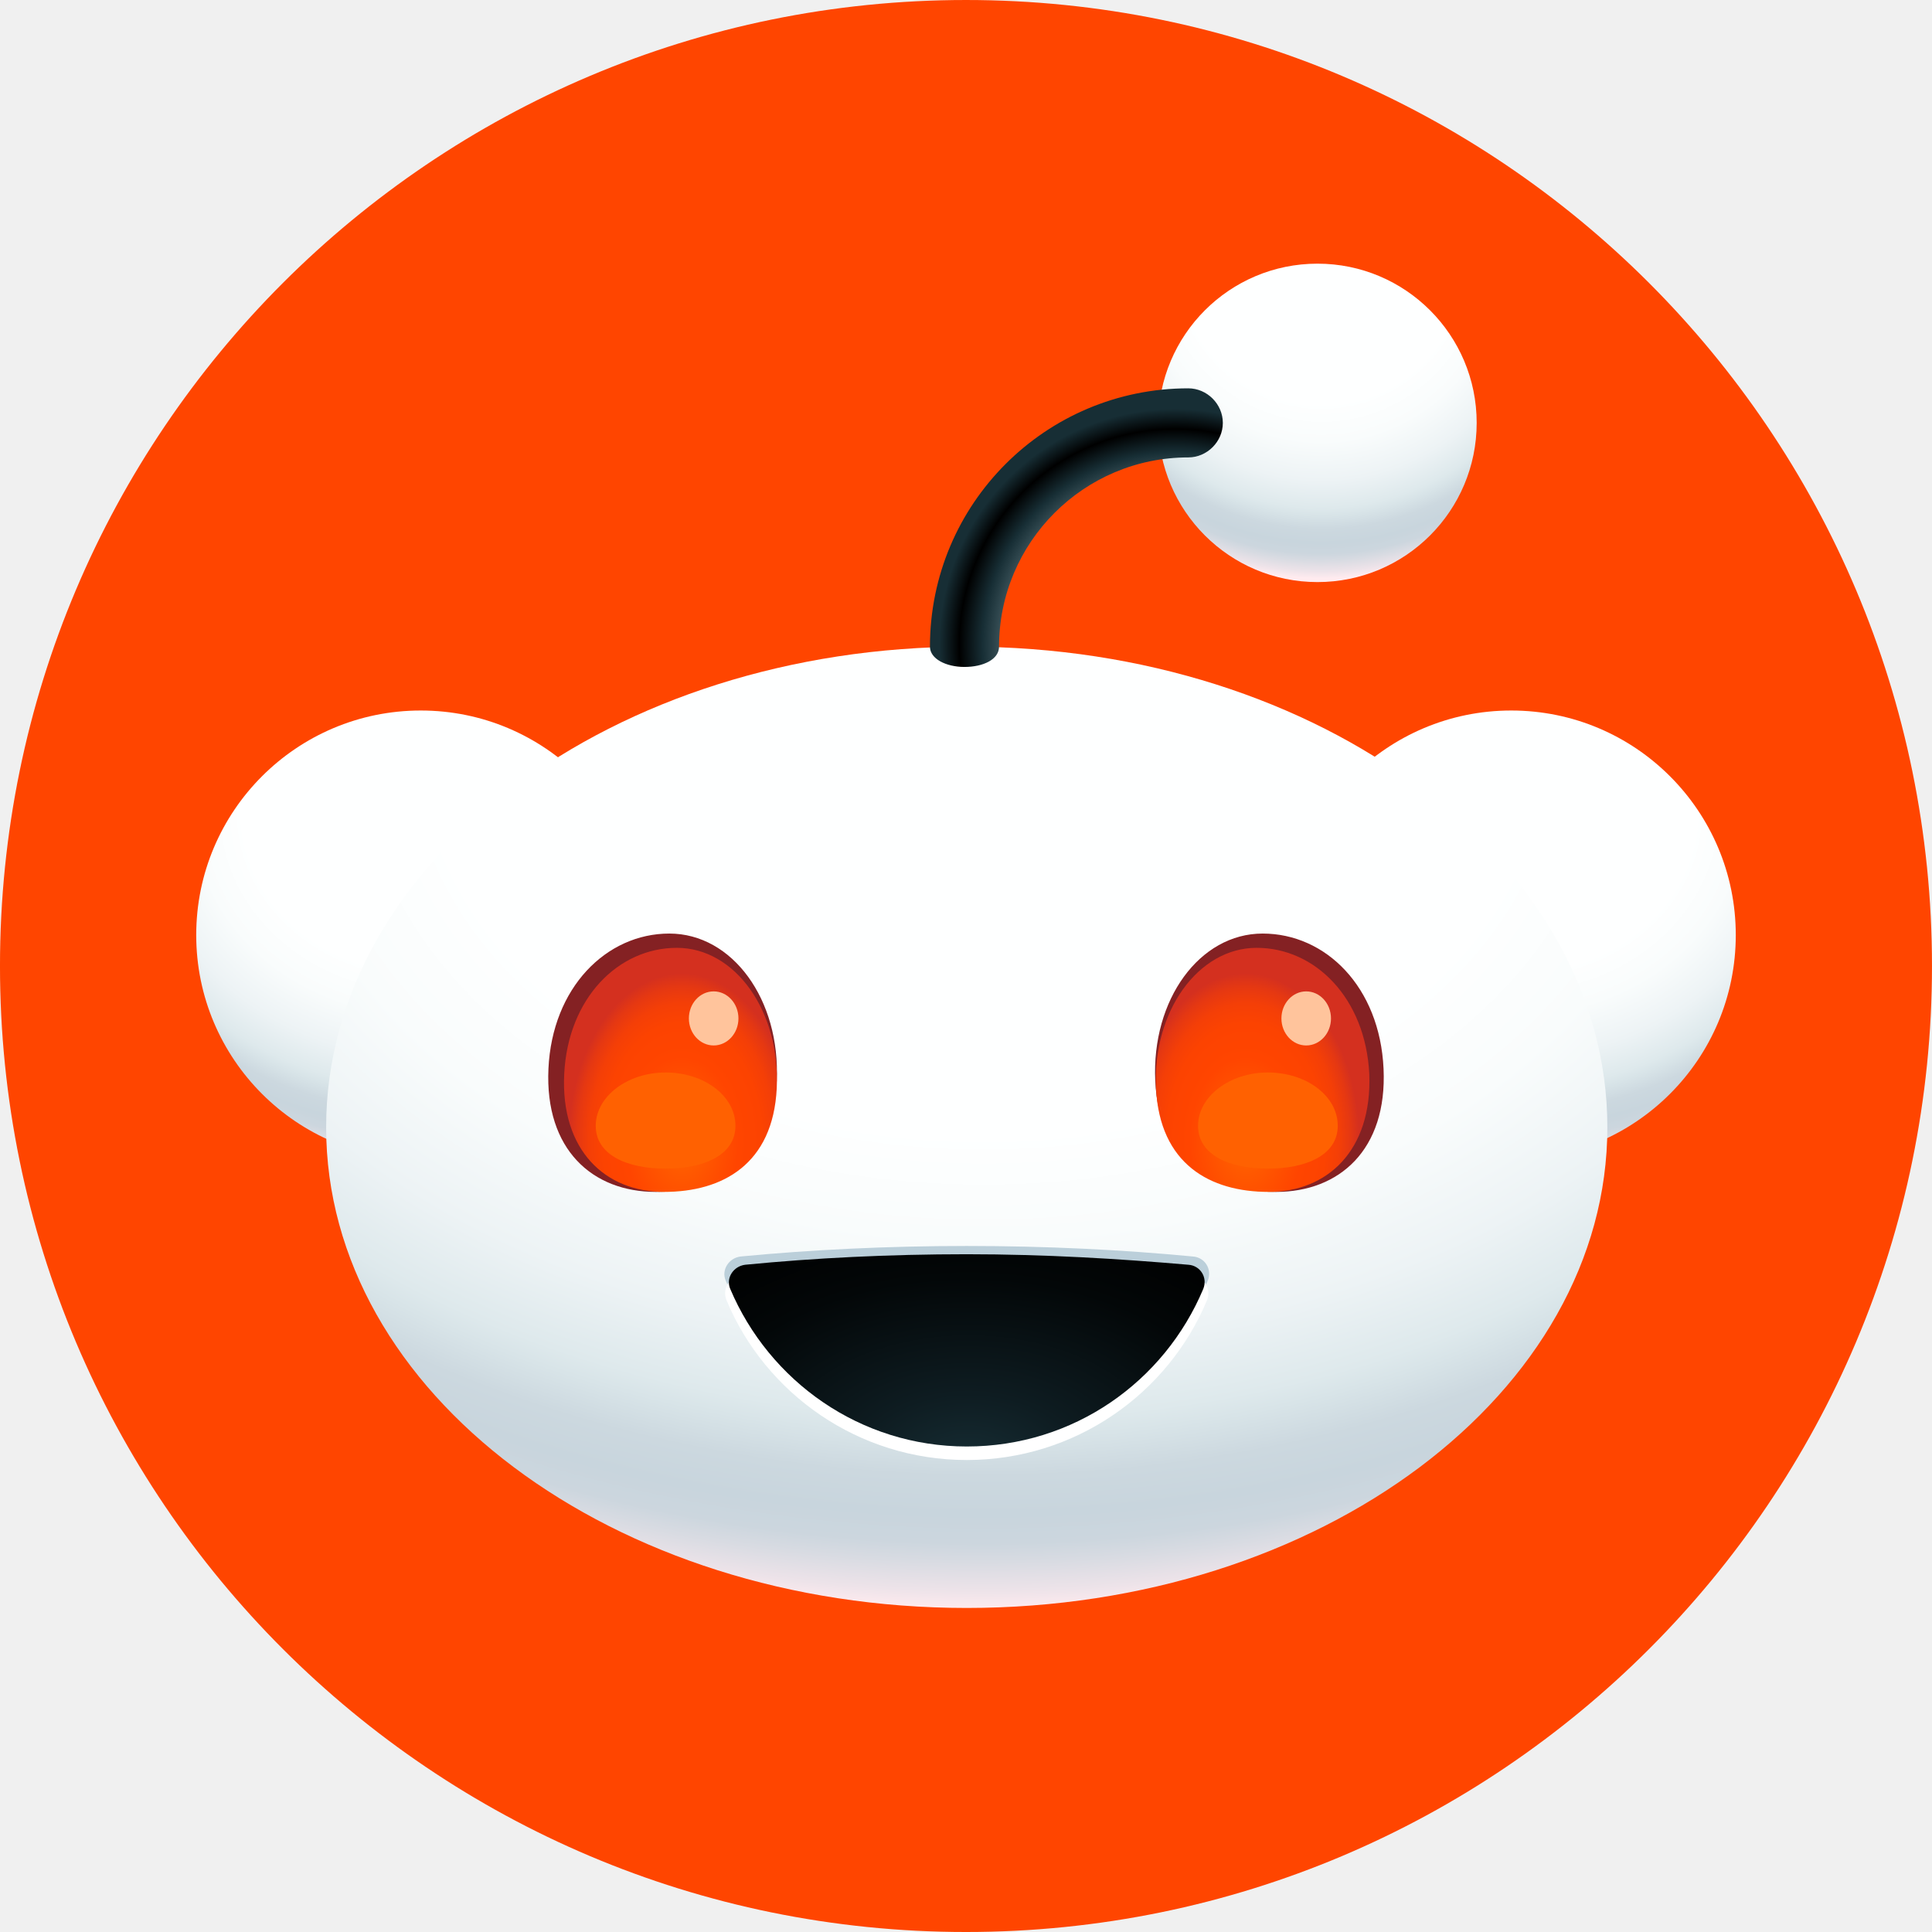
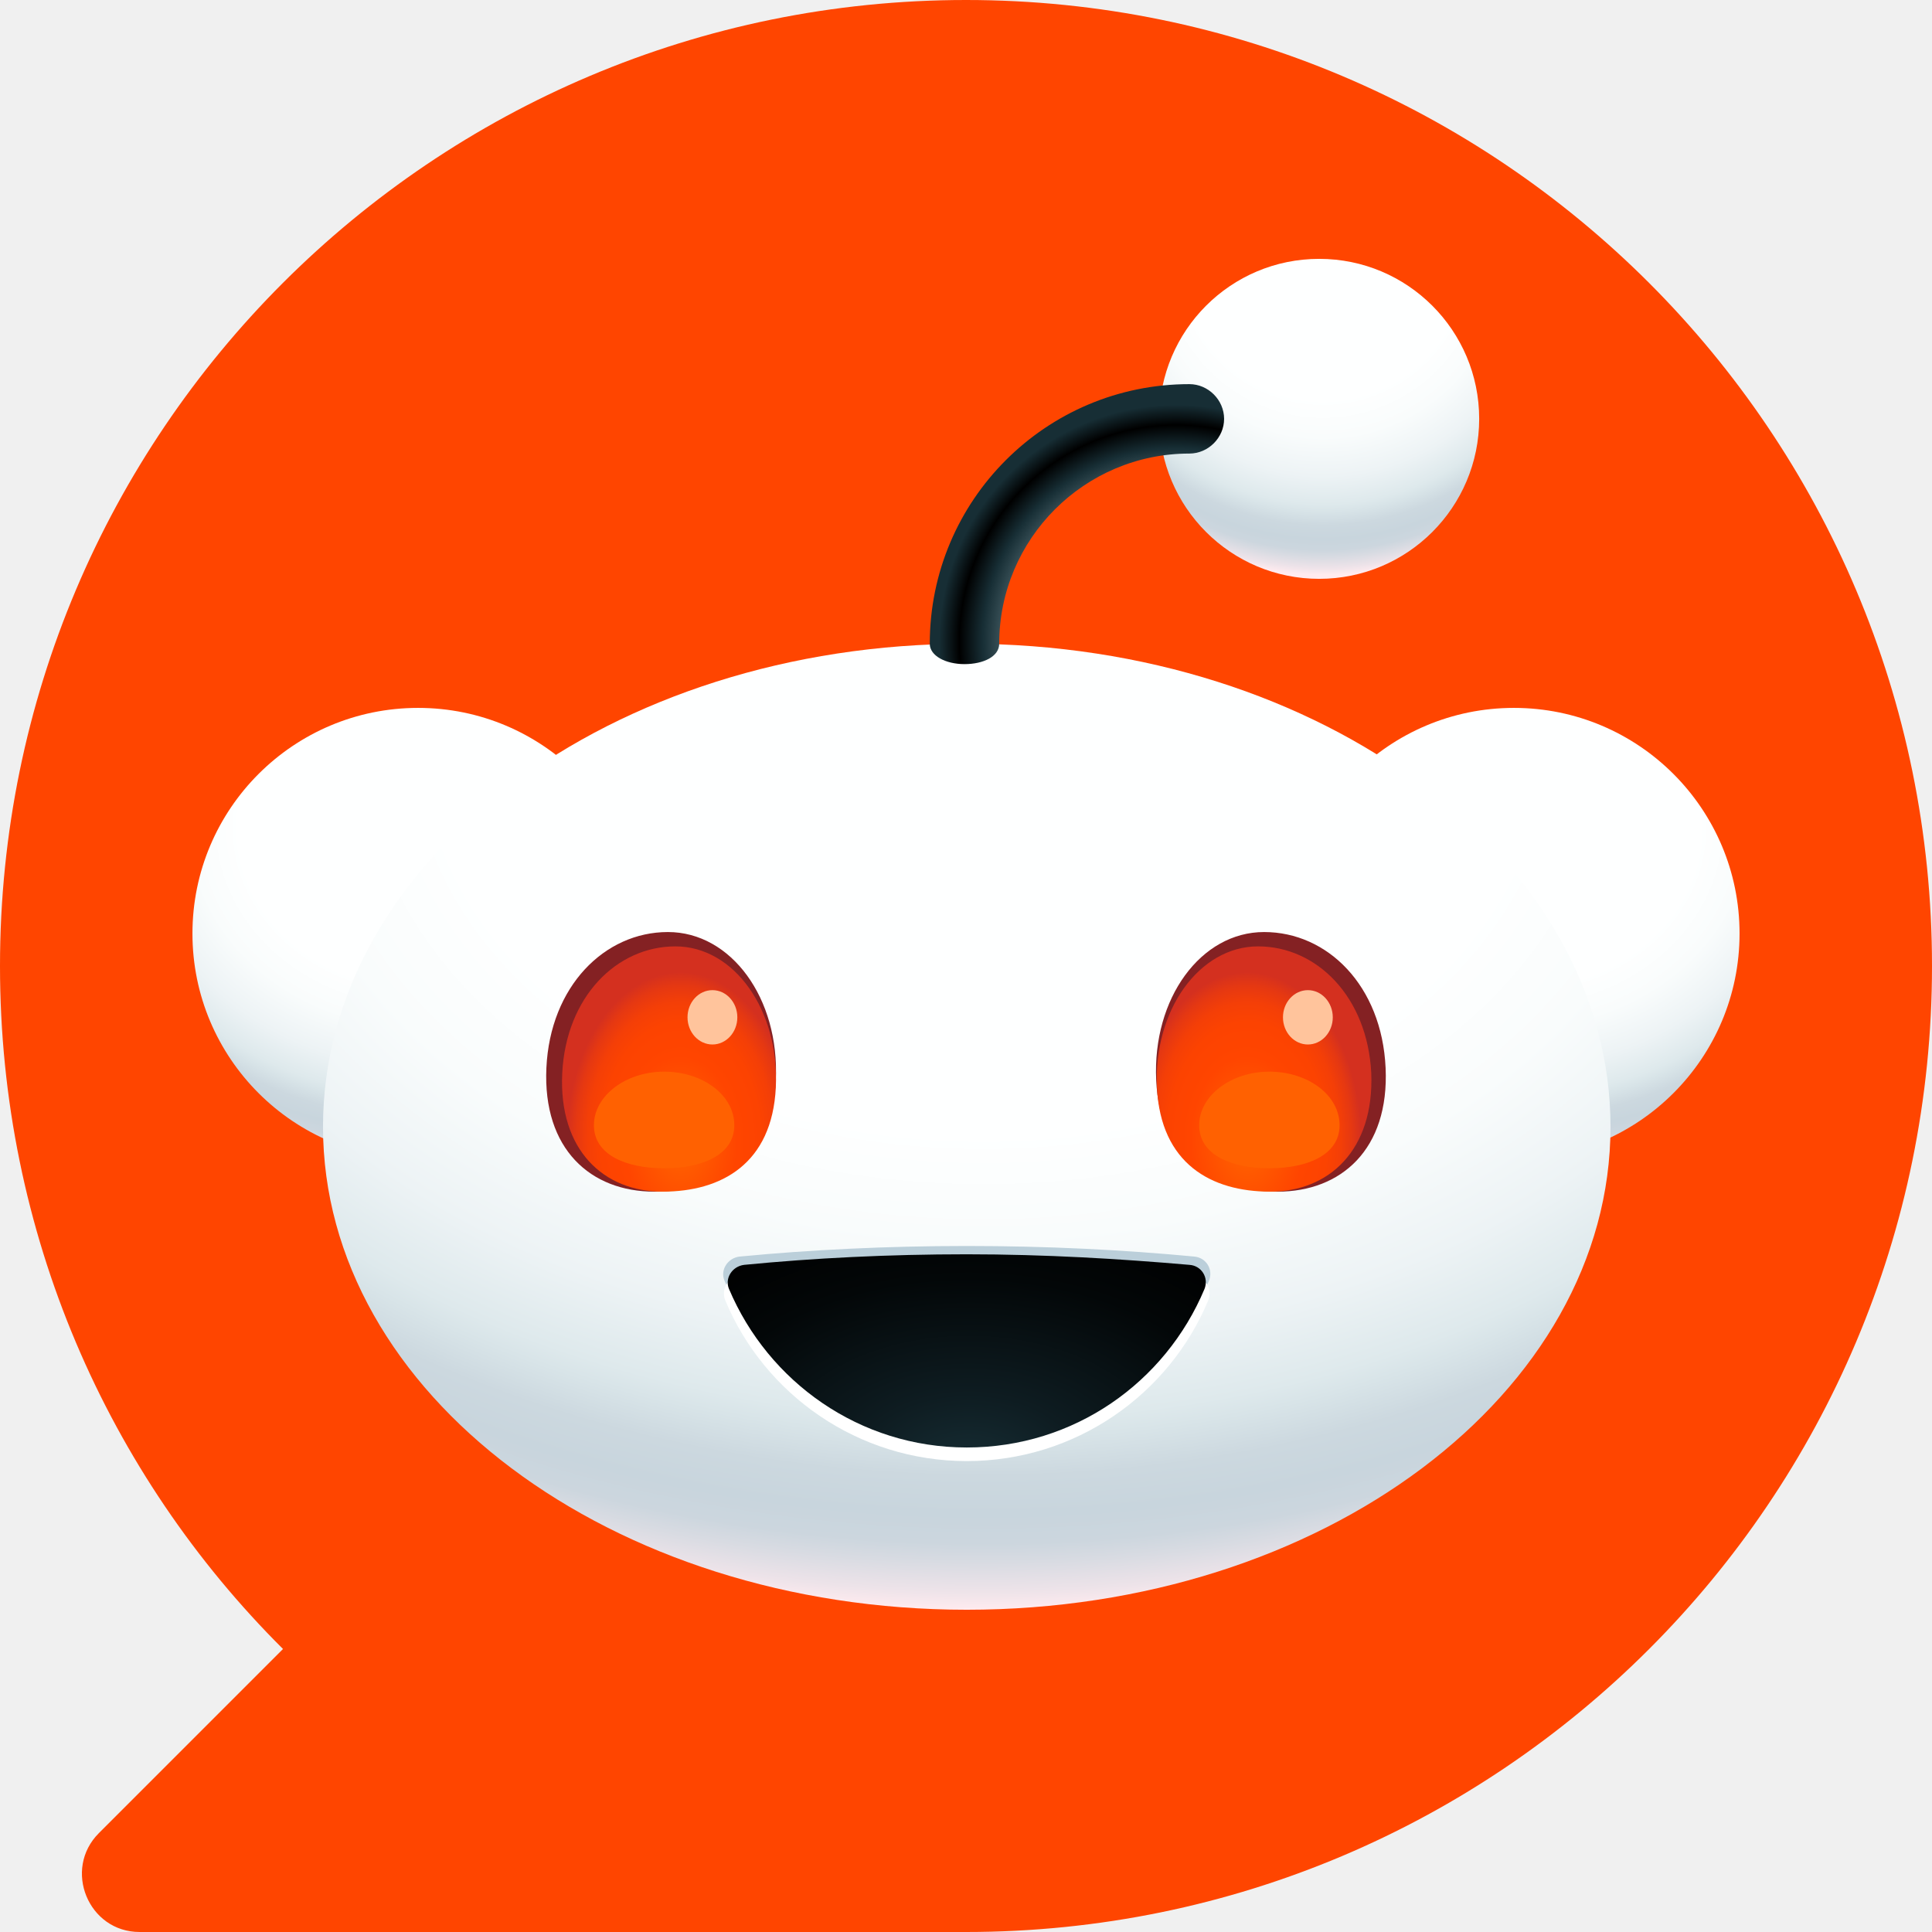
- <svg xmlns="http://www.w3.org/2000/svg" viewBox="0 0 512 512" fill-rule="evenodd" clip-rule="evenodd" stroke-linejoin="round" stroke-miterlimit="2">
-   <circle cx="-892" cy="179" r="262" fill="#ff4500" transform="matrix(.9771 0 0 .9771 1127.57 81.1)" />
-   <g transform="translate(1.249 1.608) scale(1.99024)">
-     <circle cx="200.6" cy="123.7" r="29.9" fill="url(#prefix___Radial1)" />
-     <circle cx="55.4" cy="123.7" r="29.9" fill="url(#prefix___Radial2)" />
-     <ellipse cx="128.1" cy="149.3" rx="85.3" ry="64" fill="url(#prefix___Radial3)" />
-     <path d="M102.8 143.1c-.5 10.8-7.7 14.8-16.1 14.8-8.4 0-14.8-5.6-14.3-16.4.5-10.8 7.7-18 16.1-18 8.4 0 14.8 8.8 14.3 19.6zM183.6 141.5c.5 10.8-5.9 16.4-14.3 16.4s-15.6-3.9-16.1-14.8c-.5-10.8 5.9-19.6 14.3-19.6s15.6 7.1 16.1 18z" fill="#842123" fill-rule="nonzero" />
-     <path d="M153.3 144.1c.5 10.1 7.2 13.8 15 13.8s13.8-5.5 13.4-15.7c-.5-10.1-7.2-16.8-15-16.8s-13.9 8.5-13.4 18.7z" fill="url(#prefix___Radial4)" fill-rule="nonzero" />
-     <path d="M102.8 144.1c-.5 10.1-7.2 13.8-15 13.8s-13.8-5.5-13.3-15.7c.5-10.1 7.2-16.8 15-16.8s13.8 8.5 13.3 18.7z" fill="url(#prefix___Radial5)" fill-rule="nonzero" />
-     <path d="M128.1 165.1c-10.6 0-20.7.5-30.1 1.4-1.6.2-2.6 1.8-2 3.2 5.2 12.3 17.6 21 32.1 21s26.8-8.6 32.1-21c.6-1.5-.4-3.1-2-3.2-9.4-.9-19.5-1.4-30.1-1.4z" fill="#bbcfda" fill-rule="nonzero" />
-     <path d="M128.1 167.5c-10.6 0-20.7.5-30 1.5-1.6.2-2.6 1.8-2 3.3 5.2 12.5 17.6 21.3 32 21.3 14.4 0 26.8-8.8 32-21.3.6-1.5-.4-3.1-2-3.3-9.4-1-19.5-1.5-30-1.5z" fill="#fff" fill-rule="nonzero" />
-     <path d="M128.1 166.2c-10.4 0-20.3.5-29.5 1.4-1.6.2-2.6 1.8-2 3.2 5.2 12.3 17.3 21 31.5 21s26.3-8.6 31.5-21c.6-1.5-.4-3.1-2-3.2-9.2-.8-19.1-1.4-29.5-1.4z" fill="url(#prefix___Radial6)" fill-rule="nonzero" />
-     <circle cx="174.8" cy="55.5" r="21.2" fill="url(#prefix___Radial7)" />
-     <path d="M127.8 88c-2.5 0-4.6-1.1-4.6-2.7 0-19 15.4-34.4 34.4-34.4 2.5 0 4.6 2.1 4.6 4.6 0 2.5-2.1 4.6-4.6 4.6-13.9 0-25.2 11.3-25.2 25.2 0 1.7-2.1 2.7-4.6 2.7z" fill="url(#prefix___Radial8)" fill-rule="nonzero" />
-     <path d="M97.3 149.1c0 3.9-4.2 5.7-9.3 5.7-5.1 0-9.3-1.8-9.3-5.7 0-3.9 4.2-7.1 9.3-7.1 5.1 0 9.3 3.1 9.3 7.1zM177.5 149.1c0 3.9-4.2 5.7-9.3 5.7-5.1 0-9.3-1.8-9.3-5.7 0-3.9 4.2-7.1 9.3-7.1 5.1 0 9.3 3.1 9.3 7.1z" fill="#ff6101" fill-rule="nonzero" />
-     <ellipse cx="94.4" cy="134.8" rx="3.3" ry="3.6" fill="#ffc49c" />
-     <ellipse cx="173.3" cy="134.8" rx="3.3" ry="3.6" fill="#ffc49c" />
+ <svg xmlns="http://www.w3.org/2000/svg" version="1.1" id="Layer_1" x="0px" y="0px" viewBox="0 0 256 256" style="enable-background:new 0 0 256 256;" xml:space="preserve">
+   <style type="text/css">
+ 	.st0{fill:#FF4500;}
+ 	.st1{fill:url(#SVGID_1_);}
+ 	.st2{fill:url(#SVGID_00000143587662857369923940000013768445963243616390_);}
+ 	.st3{fill:url(#SVGID_00000049923657610354670690000015505824909587812999_);}
+ 	.st4{fill:#842123;}
+ 	.st5{fill:url(#SVGID_00000017509965014435289950000010385374274650224513_);}
+ 	.st6{fill:url(#SVGID_00000150794207758787585400000007442167834910095251_);}
+ 	.st7{fill:#BBCFDA;}
+ 	.st8{fill:#FFFFFF;}
+ 	.st9{fill:url(#SVGID_00000123405508878946926800000007059768908544304044_);}
+ 	.st10{fill:url(#SVGID_00000097495304247950925070000004198053296767481484_);}
+ 	.st11{fill:url(#SVGID_00000000225171639171053760000003181848172219113636_);}
+ 	.st12{fill:#FF6101;}
+ 	.st13{fill:#FFC49C;}
+     </style>
+   <path class="st0" d="M128,0L128,0C57.3,0,0,57.3,0,128l0,0c0,35.4,14.3,67.4,37.5,90.5l-24.4,24.4c-4.8,4.8-1.4,13.1,5.4,13.1H128  l0,0c70.7,0,128-57.3,128-128l0,0C256,57.3,198.7,0,128,0z" />
+   <g>
+     <radialGradient id="SVGID_1_" cx="981.025" cy="1.811" r="127.45" fx="981.025" fy="-7.319" gradientTransform="matrix(0.47 0 0 -0.41 -260.07 108.3)" gradientUnits="userSpaceOnUse">
+       <stop offset="0" style="stop-color:#FEFFFF" />
+       <stop offset="0.4" style="stop-color:#FEFFFF" />
+       <stop offset="0.51" style="stop-color:#F9FCFC" />
+       <stop offset="0.62" style="stop-color:#EDF3F5" />
+       <stop offset="0.7" style="stop-color:#DEE9EC" />
+       <stop offset="0.72" style="stop-color:#D8E4E8" />
+       <stop offset="0.76" style="stop-color:#CCD8DF" />
+       <stop offset="0.8" style="stop-color:#C8D5DD" />
+       <stop offset="0.83" style="stop-color:#CCD6DE" />
+       <stop offset="0.85" style="stop-color:#D8DBE2" />
+       <stop offset="0.88" style="stop-color:#EDE3E9" />
+       <stop offset="0.9" style="stop-color:#FFEBEF" />
+     </radialGradient>
+     <circle class="st1" cx="200.6" cy="123.7" r="29.9" />
+     <radialGradient id="SVGID_00000036246770641878814990000005919777119678409602_" cx="672.259" cy="1.811" r="127.45" fx="672.259" fy="-7.319" gradientTransform="matrix(0.47 0 0 -0.41 -260.07 108.3)" gradientUnits="userSpaceOnUse">
+       <stop offset="0" style="stop-color:#FEFFFF" />
+       <stop offset="0.4" style="stop-color:#FEFFFF" />
+       <stop offset="0.51" style="stop-color:#F9FCFC" />
+       <stop offset="0.62" style="stop-color:#EDF3F5" />
+       <stop offset="0.7" style="stop-color:#DEE9EC" />
+       <stop offset="0.72" style="stop-color:#D8E4E8" />
+       <stop offset="0.76" style="stop-color:#CCD8DF" />
+       <stop offset="0.8" style="stop-color:#C8D5DD" />
+       <stop offset="0.83" style="stop-color:#CCD6DE" />
+       <stop offset="0.85" style="stop-color:#D8DBE2" />
+       <stop offset="0.88" style="stop-color:#EDE3E9" />
+       <stop offset="0.9" style="stop-color:#FFEBEF" />
+     </radialGradient>
+     <circle style="fill:url(#SVGID_00000036246770641878814990000005919777119678409602_);" cx="55.4" cy="123.7" r="29.9" />
+     <radialGradient id="SVGID_00000018938084004212545110000003812637463316940965_" cx="830.675" cy="-224.685" r="384.44" gradientTransform="matrix(0.47 0 0 -0.33 -260.07 25.03)" gradientUnits="userSpaceOnUse">
+       <stop offset="0" style="stop-color:#FEFFFF" />
+       <stop offset="0.4" style="stop-color:#FEFFFF" />
+       <stop offset="0.51" style="stop-color:#F9FCFC" />
+       <stop offset="0.62" style="stop-color:#EDF3F5" />
+       <stop offset="0.7" style="stop-color:#DEE9EC" />
+       <stop offset="0.72" style="stop-color:#D8E4E8" />
+       <stop offset="0.76" style="stop-color:#CCD8DF" />
+       <stop offset="0.8" style="stop-color:#C8D5DD" />
+       <stop offset="0.83" style="stop-color:#CCD6DE" />
+       <stop offset="0.85" style="stop-color:#D8DBE2" />
+       <stop offset="0.88" style="stop-color:#EDE3E9" />
+       <stop offset="0.9" style="stop-color:#FFEBEF" />
+     </radialGradient>
+     <ellipse style="fill:url(#SVGID_00000018938084004212545110000003812637463316940965_);" cx="128.1" cy="149.3" rx="85.3" ry="64" />
+     <path class="st4" d="M102.8,143.1c-0.5,10.8-7.7,14.8-16.1,14.8s-14.8-5.6-14.3-16.4s7.7-18,16.1-18S103.3,132.3,102.8,143.1z" />
+     <path class="st4" d="M183.6,141.5c0.5,10.8-5.9,16.4-14.3,16.4s-15.6-3.9-16.1-14.8c-0.5-10.8,5.9-19.6,14.3-19.6   S183.1,130.6,183.6,141.5L183.6,141.5z" />
+     <radialGradient id="SVGID_00000100358442326342623590000001008359023910400391_" cx="-2957.255" cy="173.422" r="32.12" gradientTransform="matrix(-0.47 0 0 0.69 -1224.63 31.31)" gradientUnits="userSpaceOnUse">
+       <stop offset="0" style="stop-color:#FF6600" />
+       <stop offset="0.5" style="stop-color:#FF4500" />
+       <stop offset="0.7" style="stop-color:#FC4301" />
+       <stop offset="0.82" style="stop-color:#F43F07" />
+       <stop offset="0.92" style="stop-color:#E53812" />
+       <stop offset="1" style="stop-color:#D4301F" />
+     </radialGradient>
+     <path style="fill:url(#SVGID_00000100358442326342623590000001008359023910400391_);" d="M153.3,144.1c0.5,10.1,7.2,13.8,15,13.8   s13.8-5.5,13.4-15.7c-0.5-10.1-7.2-16.8-15-16.8S152.8,133.9,153.3,144.1z" />
+     <radialGradient id="SVGID_00000101795553196247918750000016558665307898727865_" cx="745.235" cy="173.422" r="32.12" gradientTransform="matrix(0.47 0 0 0.69 -260.07 31.31)" gradientUnits="userSpaceOnUse">
+       <stop offset="0" style="stop-color:#FF6600" />
+       <stop offset="0.5" style="stop-color:#FF4500" />
+       <stop offset="0.7" style="stop-color:#FC4301" />
+       <stop offset="0.82" style="stop-color:#F43F07" />
+       <stop offset="0.92" style="stop-color:#E53812" />
+       <stop offset="1" style="stop-color:#D4301F" />
+     </radialGradient>
+     <path style="fill:url(#SVGID_00000101795553196247918750000016558665307898727865_);" d="M102.8,144.1c-0.5,10.1-7.2,13.8-15,13.8   s-13.8-5.5-13.3-15.7c0.5-10.1,7.2-16.8,15-16.8S103.3,133.9,102.8,144.1z" />
+     <path class="st7" d="M128.1,165.1c-10.6,0-20.7,0.5-30.1,1.4c-1.6,0.2-2.6,1.8-2,3.2c5.2,12.3,17.6,21,32.1,21s26.8-8.6,32.1-21   c0.6-1.5-0.4-3.1-2-3.2C148.8,165.6,138.7,165.1,128.1,165.1z" />
+     <path class="st8" d="M128.1,167.5c-10.6,0-20.7,0.5-30,1.5c-1.6,0.2-2.6,1.8-2,3.3c5.2,12.5,17.6,21.3,32,21.3s26.8-8.8,32-21.3   c0.6-1.5-0.4-3.1-2-3.3C148.7,168,138.6,167.5,128.1,167.5L128.1,167.5z" />
+     <radialGradient id="SVGID_00000129915728043071345700000001618660102739666578_" cx="826.465" cy="-508.476" r="113.26" gradientTransform="matrix(0.47 0 0 -0.31 -260.07 37.28)" gradientUnits="userSpaceOnUse">
+       <stop offset="0" style="stop-color:#172E35" />
+       <stop offset="0.29" style="stop-color:#0E1C21" />
+       <stop offset="0.73" style="stop-color:#030708" />
+       <stop offset="1" style="stop-color:#000000" />
+     </radialGradient>
+     <path style="fill:url(#SVGID_00000129915728043071345700000001618660102739666578_);" d="M128.1,166.2c-10.4,0-20.3,0.5-29.5,1.4   c-1.6,0.2-2.6,1.8-2,3.2c5.2,12.3,17.3,21,31.5,21s26.3-8.6,31.5-21c0.6-1.5-0.4-3.1-2-3.2C148.4,166.8,138.5,166.2,128.1,166.2z" />
+     <radialGradient id="SVGID_00000132773094689987568360000004811110407827195799_" cx="926.345" cy="277.902" r="99.42" gradientTransform="matrix(0.47 0 0 -0.47 -260.07 164.72)" gradientUnits="userSpaceOnUse">
+       <stop offset="0" style="stop-color:#FEFFFF" />
+       <stop offset="0.4" style="stop-color:#FEFFFF" />
+       <stop offset="0.51" style="stop-color:#F9FCFC" />
+       <stop offset="0.62" style="stop-color:#EDF3F5" />
+       <stop offset="0.7" style="stop-color:#DEE9EC" />
+       <stop offset="0.72" style="stop-color:#D8E4E8" />
+       <stop offset="0.76" style="stop-color:#CCD8DF" />
+       <stop offset="0.8" style="stop-color:#C8D5DD" />
+       <stop offset="0.83" style="stop-color:#CCD6DE" />
+       <stop offset="0.85" style="stop-color:#D8DBE2" />
+       <stop offset="0.88" style="stop-color:#EDE3E9" />
+       <stop offset="0.9" style="stop-color:#FFEBEF" />
+     </radialGradient>
+     <circle style="fill:url(#SVGID_00000132773094689987568360000004811110407827195799_);" cx="174.8" cy="55.5" r="21.2" />
+     <radialGradient id="SVGID_00000093173154653334829310000007940785063173693333_" cx="884.915" cy="177.562" r="81.49" gradientTransform="matrix(0.47 0 0 -0.47 -260.07 168.5)" gradientUnits="userSpaceOnUse">
+       <stop offset="0.48" style="stop-color:#7A9299" />
+       <stop offset="0.67" style="stop-color:#172E35" />
+       <stop offset="0.75" style="stop-color:#000000" />
+       <stop offset="0.82" style="stop-color:#172E35" />
+     </radialGradient>
+     <path style="fill:url(#SVGID_00000093173154653334829310000007940785063173693333_);" d="M127.8,88c-2.5,0-4.6-1.1-4.6-2.7   c0-19,15.4-34.4,34.4-34.4c2.5,0,4.6,2.1,4.6,4.6s-2.1,4.6-4.6,4.6c-13.9,0-25.2,11.3-25.2,25.2C132.4,87,130.3,88,127.8,88z" />
+     <path class="st12" d="M97.3,149.1c0,3.9-4.2,5.7-9.3,5.7s-9.3-1.8-9.3-5.7s4.2-7.1,9.3-7.1S97.3,145.1,97.3,149.1z" />
+     <path class="st12" d="M177.5,149.1c0,3.9-4.2,5.7-9.3,5.7s-9.3-1.8-9.3-5.7s4.2-7.1,9.3-7.1S177.5,145.1,177.5,149.1z" />
+     <ellipse class="st13" cx="94.4" cy="134.8" rx="3.3" ry="3.6" />
+     <ellipse class="st13" cx="173.3" cy="134.8" rx="3.3" ry="3.6" />
  </g>
-   <defs>
-     <radialGradient id="prefix___Radial1" cx="0" cy="0" r="1" gradientUnits="userSpaceOnUse" gradientTransform="matrix(59.9015 0 0 -52.2545 201.012 107.557)">
-       <stop offset="0" stop-color="#feffff" />
-       <stop offset=".4" stop-color="#feffff" />
-       <stop offset=".51" stop-color="#f9fcfc" />
-       <stop offset=".62" stop-color="#edf3f5" />
-       <stop offset=".7" stop-color="#dee9ec" />
-       <stop offset=".72" stop-color="#d8e4e8" />
-       <stop offset=".76" stop-color="#ccd8df" />
-       <stop offset=".8" stop-color="#c8d5dd" />
-       <stop offset=".83" stop-color="#ccd6de" />
-       <stop offset=".85" stop-color="#d8dbe2" />
-       <stop offset=".88" stop-color="#ede3e9" />
-       <stop offset=".9" stop-color="#ffebef" />
-       <stop offset="1" stop-color="#ffebef" />
-     </radialGradient>
-     <radialGradient id="prefix___Radial2" cx="0" cy="0" r="1" gradientUnits="userSpaceOnUse" gradientTransform="matrix(59.9015 0 0 -52.2545 55.892 107.557)">
-       <stop offset="0" stop-color="#feffff" />
-       <stop offset=".4" stop-color="#feffff" />
-       <stop offset=".51" stop-color="#f9fcfc" />
-       <stop offset=".62" stop-color="#edf3f5" />
-       <stop offset=".7" stop-color="#dee9ec" />
-       <stop offset=".72" stop-color="#d8e4e8" />
-       <stop offset=".76" stop-color="#ccd8df" />
-       <stop offset=".8" stop-color="#c8d5dd" />
-       <stop offset=".83" stop-color="#ccd6de" />
-       <stop offset=".85" stop-color="#d8dbe2" />
-       <stop offset=".88" stop-color="#ede3e9" />
-       <stop offset=".9" stop-color="#ffebef" />
-       <stop offset="1" stop-color="#ffebef" />
-     </radialGradient>
-     <radialGradient id="prefix___Radial3" cx="0" cy="0" r="1" gradientUnits="userSpaceOnUse" gradientTransform="matrix(180.687 0 0 -126.865 130.347 99.176)">
-       <stop offset="0" stop-color="#feffff" />
-       <stop offset=".4" stop-color="#feffff" />
-       <stop offset=".51" stop-color="#f9fcfc" />
-       <stop offset=".62" stop-color="#edf3f5" />
-       <stop offset=".7" stop-color="#dee9ec" />
-       <stop offset=".72" stop-color="#d8e4e8" />
-       <stop offset=".76" stop-color="#ccd8df" />
-       <stop offset=".8" stop-color="#c8d5dd" />
-       <stop offset=".83" stop-color="#ccd6de" />
-       <stop offset=".85" stop-color="#d8dbe2" />
-       <stop offset=".88" stop-color="#ede3e9" />
-       <stop offset=".9" stop-color="#ffebef" />
-       <stop offset="1" stop-color="#ffebef" />
-     </radialGradient>
-     <radialGradient id="prefix___Radial4" cx="0" cy="0" r="1" gradientUnits="userSpaceOnUse" gradientTransform="matrix(-15.0964 0 0 22.1628 165.28 150.971)">
-       <stop offset="0" stop-color="#f60" />
-       <stop offset=".5" stop-color="#ff4500" />
-       <stop offset=".7" stop-color="#fc4301" />
-       <stop offset=".82" stop-color="#f43f07" />
-       <stop offset=".92" stop-color="#e53812" />
-       <stop offset="1" stop-color="#d4301f" />
-     </radialGradient>
-     <radialGradient id="prefix___Radial5" cx="0" cy="0" r="1" gradientUnits="userSpaceOnUse" gradientTransform="matrix(15.0964 0 0 22.1628 90.19 150.971)">
-       <stop offset="0" stop-color="#f60" />
-       <stop offset=".5" stop-color="#ff4500" />
-       <stop offset=".7" stop-color="#fc4301" />
-       <stop offset=".82" stop-color="#f43f07" />
-       <stop offset=".92" stop-color="#e53812" />
-       <stop offset="1" stop-color="#d4301f" />
-     </radialGradient>
-     <radialGradient id="prefix___Radial6" cx="0" cy="0" r="1" gradientUnits="userSpaceOnUse" gradientTransform="matrix(53.2322 0 0 -35.1106 128.369 194.908)">
-       <stop offset="0" stop-color="#172e35" />
-       <stop offset=".29" stop-color="#0e1c21" />
-       <stop offset=".73" stop-color="#030708" />
-       <stop offset="1" />
-     </radialGradient>
-     <radialGradient id="prefix___Radial7" cx="0" cy="0" r="1" gradientUnits="userSpaceOnUse" gradientTransform="matrix(46.7274 0 0 -46.7274 175.312 34.106)">
-       <stop offset="0" stop-color="#feffff" />
-       <stop offset=".4" stop-color="#feffff" />
-       <stop offset=".51" stop-color="#f9fcfc" />
-       <stop offset=".62" stop-color="#edf3f5" />
-       <stop offset=".7" stop-color="#dee9ec" />
-       <stop offset=".72" stop-color="#d8e4e8" />
-       <stop offset=".76" stop-color="#ccd8df" />
-       <stop offset=".8" stop-color="#c8d5dd" />
-       <stop offset=".83" stop-color="#ccd6de" />
-       <stop offset=".85" stop-color="#d8dbe2" />
-       <stop offset=".88" stop-color="#ede3e9" />
-       <stop offset=".9" stop-color="#ffebef" />
-       <stop offset="1" stop-color="#ffebef" />
-     </radialGradient>
-     <radialGradient id="prefix___Radial8" cx="0" cy="0" r="1" gradientUnits="userSpaceOnUse" gradientTransform="matrix(38.3003 0 0 -38.3003 155.84 85.046)">
-       <stop offset="0" stop-color="#7a9299" />
-       <stop offset=".48" stop-color="#7a9299" />
-       <stop offset=".67" stop-color="#172e35" />
-       <stop offset=".75" />
-       <stop offset=".82" stop-color="#172e35" />
-       <stop offset="1" stop-color="#172e35" />
-     </radialGradient>
-   </defs>
</svg>
